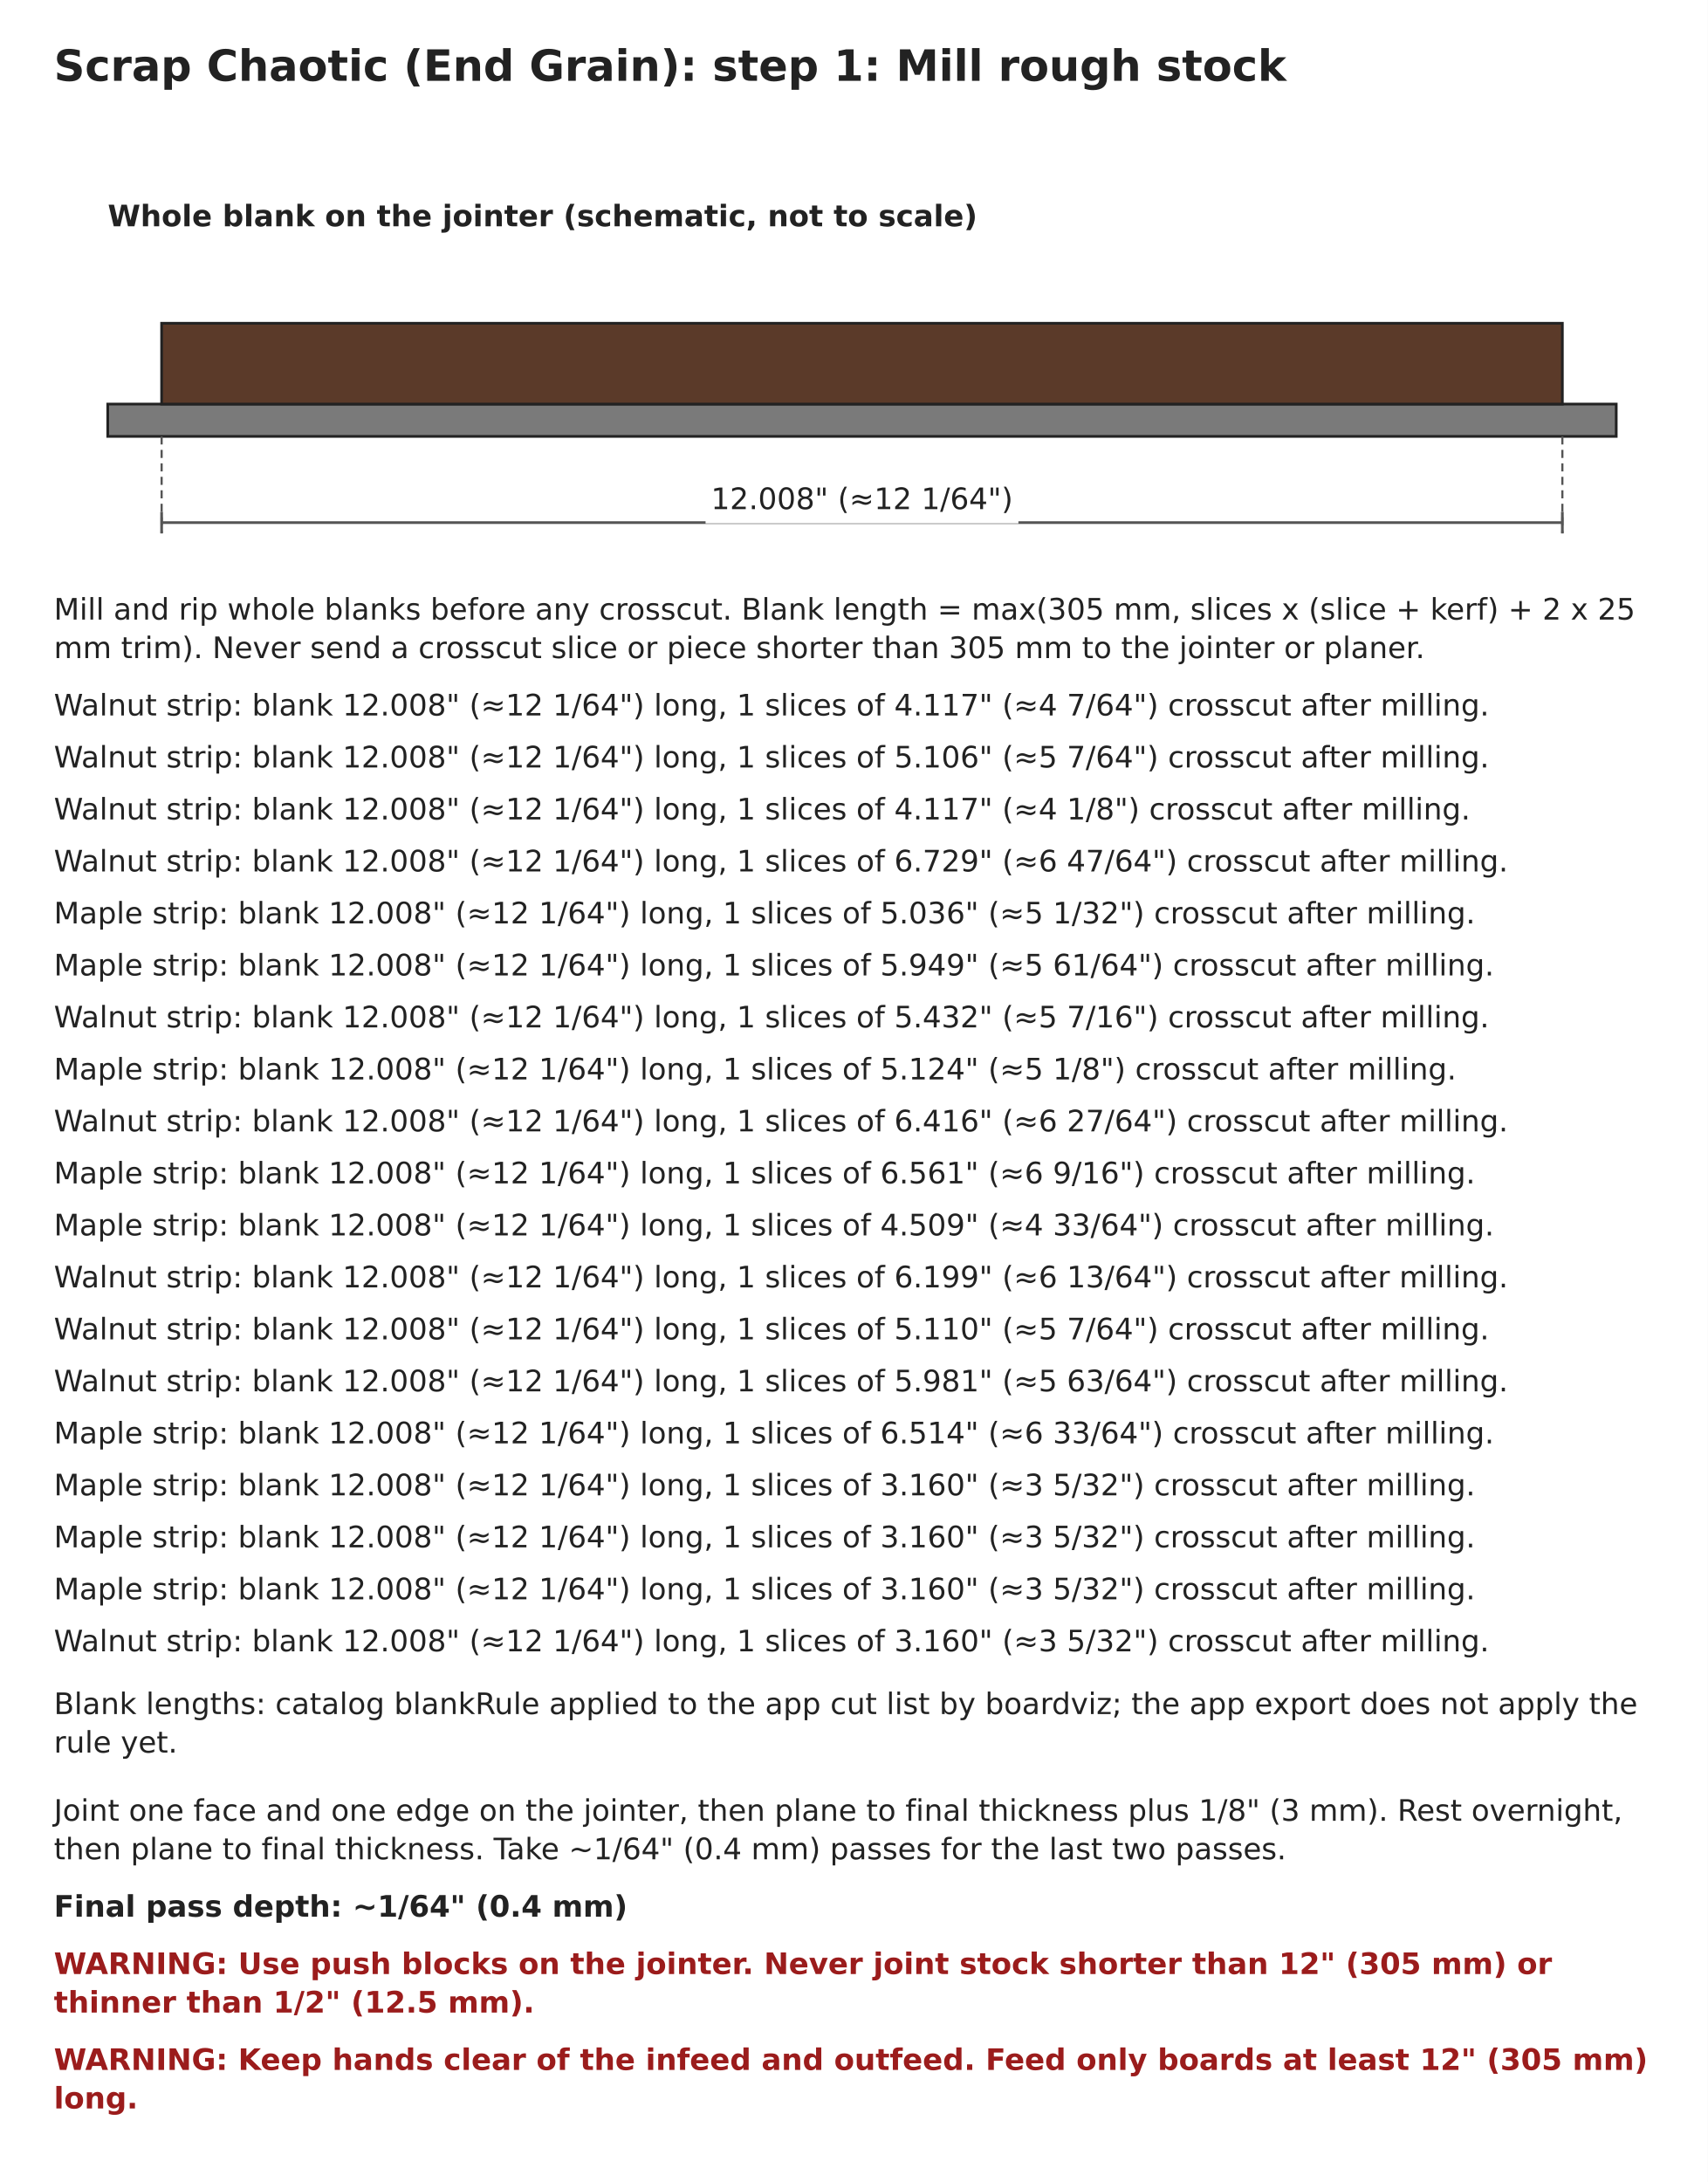
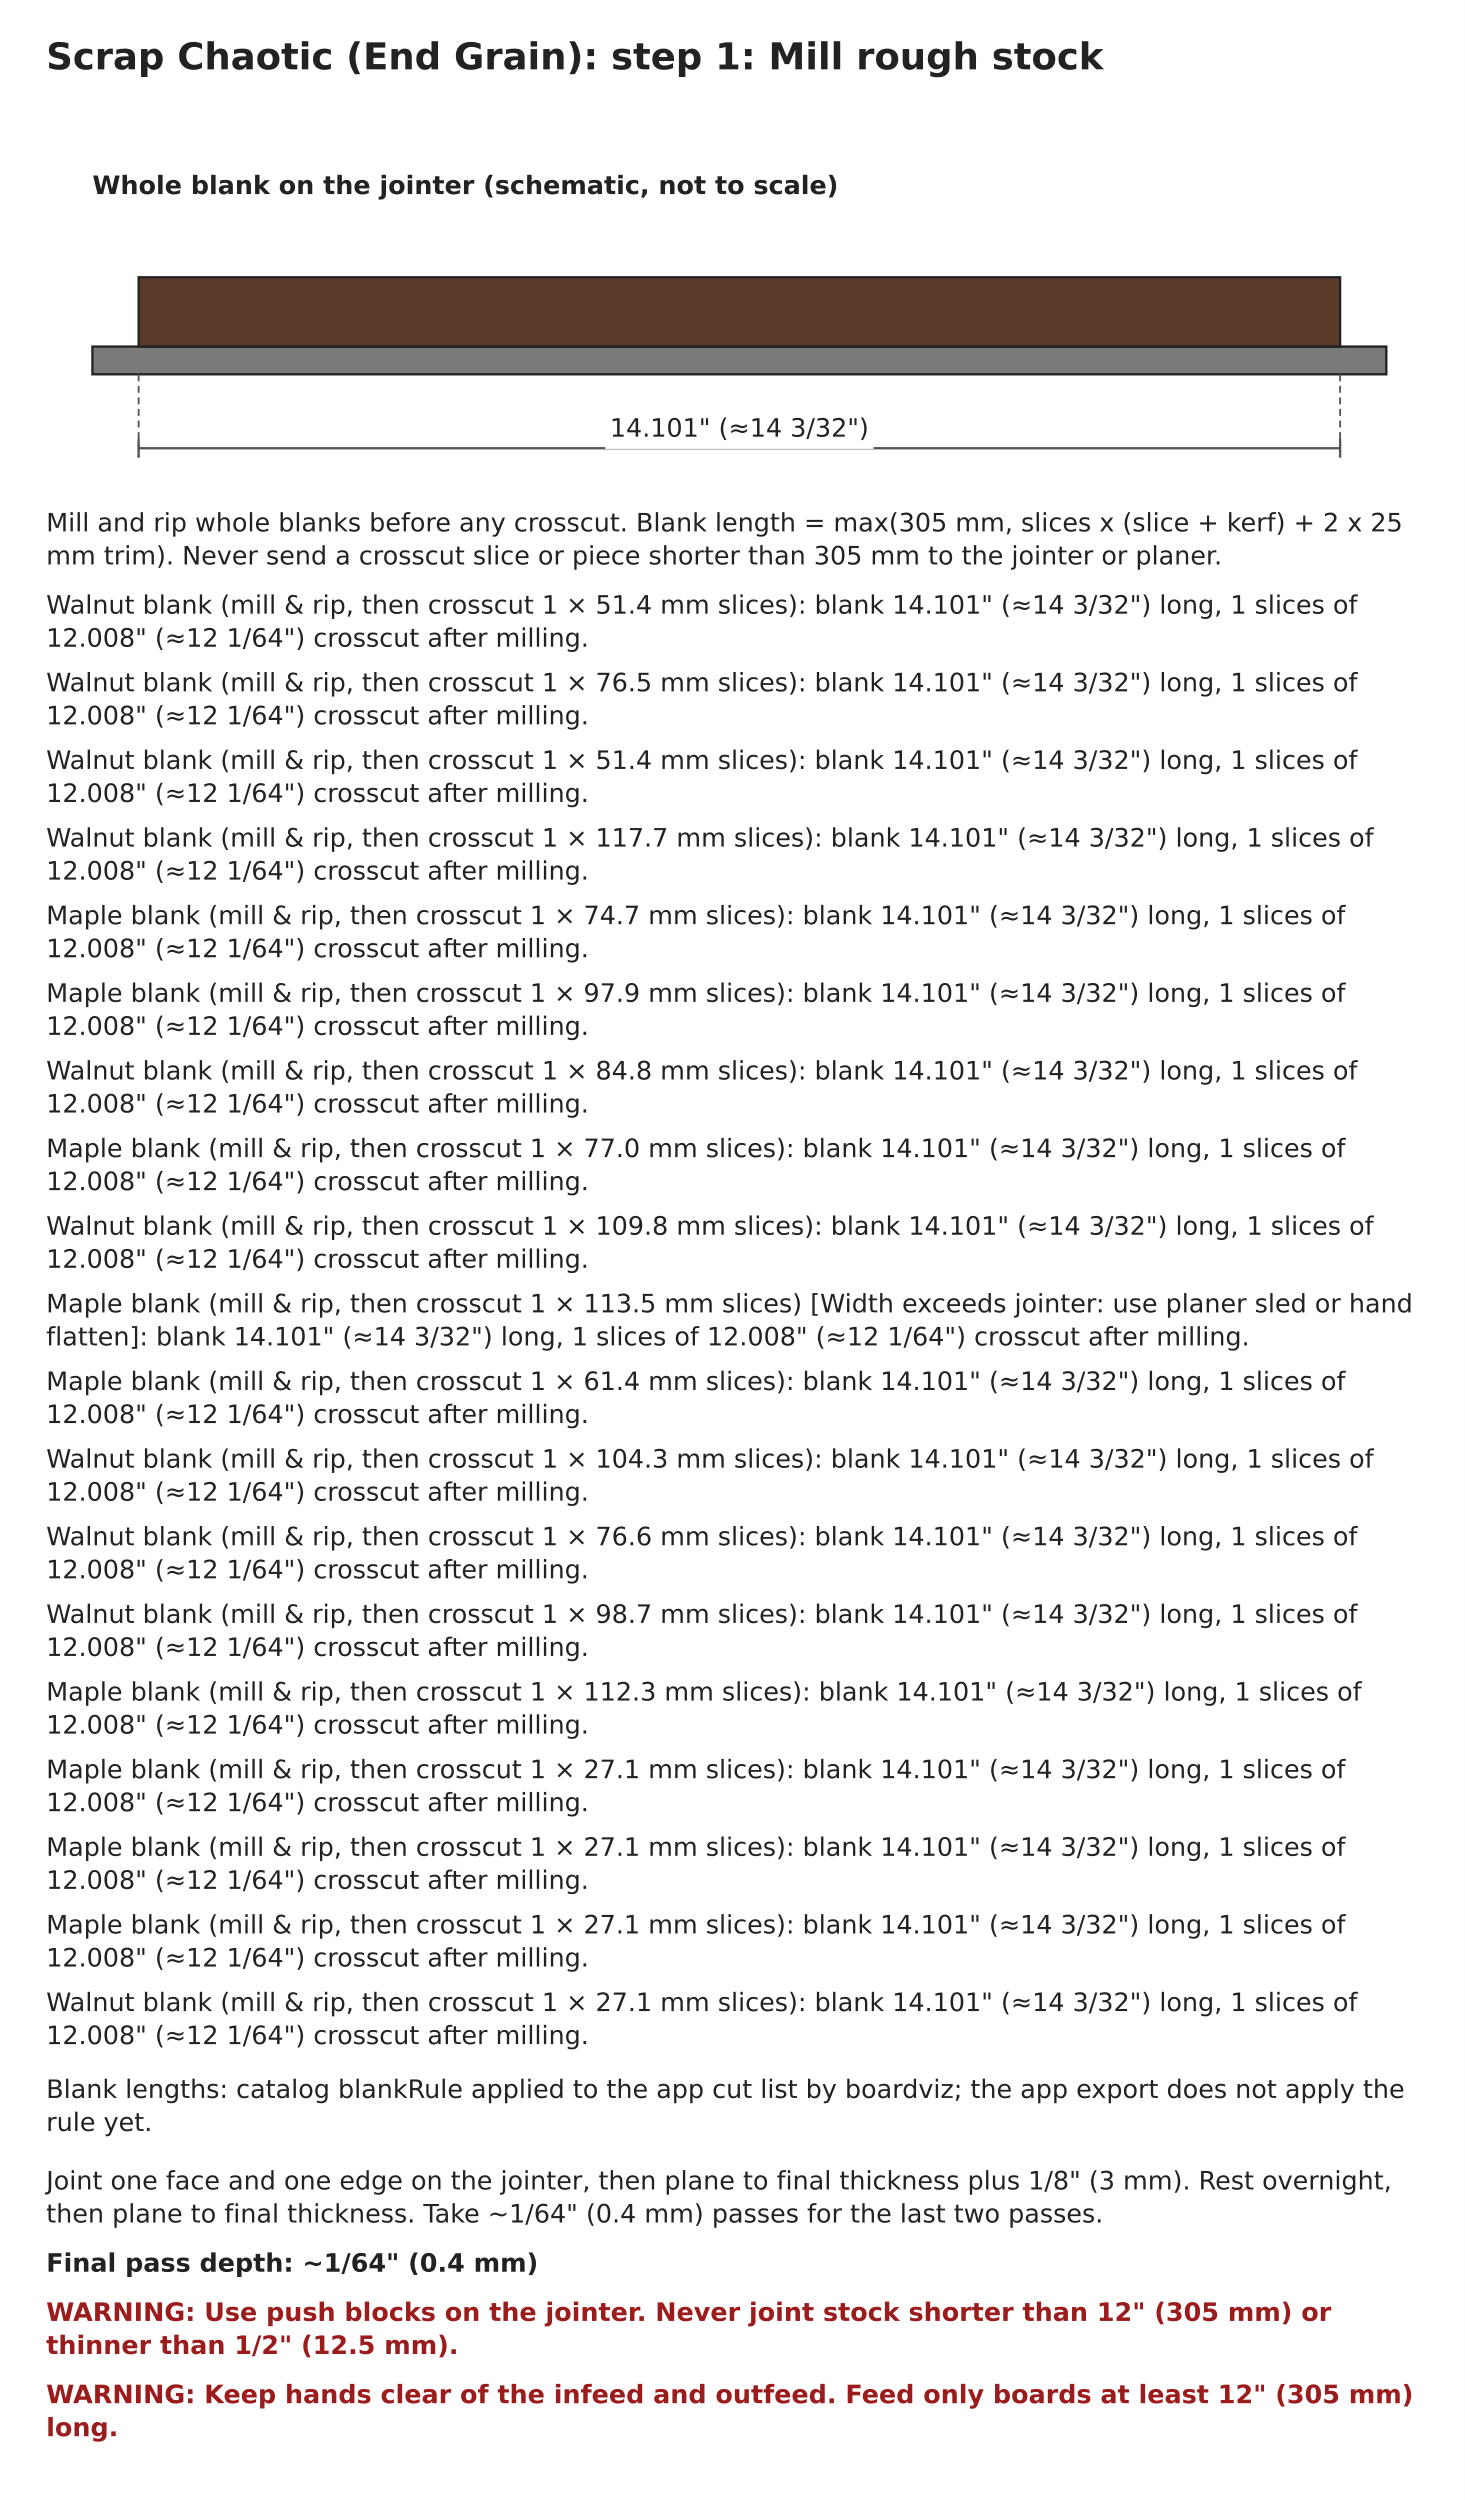
- <svg xmlns="http://www.w3.org/2000/svg" width="634" height="810" viewBox="0 0 634 810" data-figure="scrap-chaotic/mill-rough-stock">
-   <rect data-bg="1" x="0" y="0" width="634" height="810" fill="#FFFFFF" />
+ <svg xmlns="http://www.w3.org/2000/svg" width="634" height="1082" viewBox="0 0 634 1082" data-figure="scrap-chaotic/mill-rough-stock">
+   <rect data-bg="1" x="0" y="0" width="634" height="1082" fill="#FFFFFF" />
  <text x="20.00" y="30.00" font-family="DejaVu Sans" font-size="16" fill="#222222" font-weight="bold">
    <tspan x="20.00" y="30.00">Scrap Chaotic (End Grain): step 1: Mill rough stock</tspan>
  </text>
  <rect x="40.00" y="150.00" width="560.00" height="12.00" rx="0.00" fill="#7A7A7A" stroke="#222222" stroke-width="1" />
-   <rect x="60.00" y="120.00" width="520.00" height="30.00" rx="0.00" fill="#5B3A29" stroke="#222222" stroke-width="1" data-machine="jointer" data-length-mm="305.000" data-width-mm="100.491" />
+   <rect x="60.00" y="120.00" width="520.00" height="30.00" rx="0.00" fill="#5B3A29" stroke="#222222" stroke-width="1" data-machine="jointer" data-length-mm="358.175" data-width-mm="100.500" />
  <text x="40.00" y="84.00" font-family="DejaVu Sans" font-size="11" fill="#222222" font-weight="bold">
    <tspan x="40.00" y="84.00">Whole blank on the jointer (schematic, not to scale)</tspan>
  </text>
  <line x1="60.00" y1="162.00" x2="60.00" y2="198.00" stroke="#555" stroke-width="0.8" stroke-dasharray="3,2" data-dim="1" />
  <line x1="580.00" y1="162.00" x2="580.00" y2="198.00" stroke="#555" stroke-width="0.8" stroke-dasharray="3,2" data-dim="1" />
  <line x1="60.00" y1="194.00" x2="580.00" y2="194.00" stroke="#555" stroke-width="1" data-dim="1" />
  <line x1="60.00" y1="190.00" x2="60.00" y2="198.00" stroke="#555" stroke-width="1" data-dim="1" />
  <line x1="580.00" y1="190.00" x2="580.00" y2="198.00" stroke="#555" stroke-width="1" data-dim="1" />
  <rect data-patch="1" x="261.93" y="176.00" width="116.14" height="18.30" fill="#FFFFFF" />
  <text x="320.00" y="189.00" font-family="DejaVu Sans" font-size="11" fill="#222222" text-anchor="middle" data-dim="1" data-src="derivedBlanks.0.text.length">
-     <tspan x="320.00" y="189.00">12.008" (≈12 1/64")</tspan>
+     <tspan x="320.00" y="189.00">14.101" (≈14 3/32")</tspan>
  </text>
  <text x="20.00" y="230.00" font-family="DejaVu Sans" font-size="11" fill="#222222" data-src="catalog.cutListAllowances.blankRule.text">
    <tspan x="20.00" y="230.00">Mill and rip whole blanks before any crosscut. Blank length = max(305 mm, slices x (slice + kerf) + 2 x 25</tspan>
    <tspan x="20.00" y="244.30">mm trim). Never send a crosscut slice or piece shorter than 305 mm to the jointer or planer.</tspan>
  </text>
  <text x="20.00" y="265.60" font-family="DejaVu Sans" font-size="11" fill="#222222" data-src="label.blank.0">
-     <tspan x="20.00" y="265.60">Walnut strip: blank 12.008" (≈12 1/64") long, 1 slices of 4.117" (≈4 7/64") crosscut after milling.</tspan>
+     <tspan x="20.00" y="265.60">Walnut blank (mill &amp; rip, then crosscut 1 × 51.4 mm slices): blank 14.101" (≈14 3/32") long, 1 slices of</tspan>
+     <tspan x="20.00" y="279.90">12.008" (≈12 1/64") crosscut after milling.</tspan>
  </text>
-   <text x="20.00" y="284.90" font-family="DejaVu Sans" font-size="11" fill="#222222" data-src="label.blank.1">
-     <tspan x="20.00" y="284.90">Walnut strip: blank 12.008" (≈12 1/64") long, 1 slices of 5.106" (≈5 7/64") crosscut after milling.</tspan>
+   <text x="20.00" y="299.20" font-family="DejaVu Sans" font-size="11" fill="#222222" data-src="label.blank.1">
+     <tspan x="20.00" y="299.20">Walnut blank (mill &amp; rip, then crosscut 1 × 76.5 mm slices): blank 14.101" (≈14 3/32") long, 1 slices of</tspan>
+     <tspan x="20.00" y="313.50">12.008" (≈12 1/64") crosscut after milling.</tspan>
  </text>
-   <text x="20.00" y="304.20" font-family="DejaVu Sans" font-size="11" fill="#222222" data-src="label.blank.2">
-     <tspan x="20.00" y="304.20">Walnut strip: blank 12.008" (≈12 1/64") long, 1 slices of 4.117" (≈4 1/8") crosscut after milling.</tspan>
+   <text x="20.00" y="332.80" font-family="DejaVu Sans" font-size="11" fill="#222222" data-src="label.blank.2">
+     <tspan x="20.00" y="332.80">Walnut blank (mill &amp; rip, then crosscut 1 × 51.4 mm slices): blank 14.101" (≈14 3/32") long, 1 slices of</tspan>
+     <tspan x="20.00" y="347.10">12.008" (≈12 1/64") crosscut after milling.</tspan>
  </text>
-   <text x="20.00" y="323.50" font-family="DejaVu Sans" font-size="11" fill="#222222" data-src="label.blank.3">
-     <tspan x="20.00" y="323.50">Walnut strip: blank 12.008" (≈12 1/64") long, 1 slices of 6.729" (≈6 47/64") crosscut after milling.</tspan>
+   <text x="20.00" y="366.40" font-family="DejaVu Sans" font-size="11" fill="#222222" data-src="label.blank.3">
+     <tspan x="20.00" y="366.40">Walnut blank (mill &amp; rip, then crosscut 1 × 117.7 mm slices): blank 14.101" (≈14 3/32") long, 1 slices of</tspan>
+     <tspan x="20.00" y="380.70">12.008" (≈12 1/64") crosscut after milling.</tspan>
  </text>
-   <text x="20.00" y="342.80" font-family="DejaVu Sans" font-size="11" fill="#222222" data-src="label.blank.4">
-     <tspan x="20.00" y="342.80">Maple strip: blank 12.008" (≈12 1/64") long, 1 slices of 5.036" (≈5 1/32") crosscut after milling.</tspan>
+   <text x="20.00" y="400.00" font-family="DejaVu Sans" font-size="11" fill="#222222" data-src="label.blank.4">
+     <tspan x="20.00" y="400.00">Maple blank (mill &amp; rip, then crosscut 1 × 74.7 mm slices): blank 14.101" (≈14 3/32") long, 1 slices of</tspan>
+     <tspan x="20.00" y="414.30">12.008" (≈12 1/64") crosscut after milling.</tspan>
  </text>
-   <text x="20.00" y="362.10" font-family="DejaVu Sans" font-size="11" fill="#222222" data-src="label.blank.5">
-     <tspan x="20.00" y="362.10">Maple strip: blank 12.008" (≈12 1/64") long, 1 slices of 5.949" (≈5 61/64") crosscut after milling.</tspan>
+   <text x="20.00" y="433.60" font-family="DejaVu Sans" font-size="11" fill="#222222" data-src="label.blank.5">
+     <tspan x="20.00" y="433.60">Maple blank (mill &amp; rip, then crosscut 1 × 97.9 mm slices): blank 14.101" (≈14 3/32") long, 1 slices of</tspan>
+     <tspan x="20.00" y="447.90">12.008" (≈12 1/64") crosscut after milling.</tspan>
  </text>
-   <text x="20.00" y="381.40" font-family="DejaVu Sans" font-size="11" fill="#222222" data-src="label.blank.6">
-     <tspan x="20.00" y="381.40">Walnut strip: blank 12.008" (≈12 1/64") long, 1 slices of 5.432" (≈5 7/16") crosscut after milling.</tspan>
+   <text x="20.00" y="467.20" font-family="DejaVu Sans" font-size="11" fill="#222222" data-src="label.blank.6">
+     <tspan x="20.00" y="467.20">Walnut blank (mill &amp; rip, then crosscut 1 × 84.8 mm slices): blank 14.101" (≈14 3/32") long, 1 slices of</tspan>
+     <tspan x="20.00" y="481.50">12.008" (≈12 1/64") crosscut after milling.</tspan>
  </text>
-   <text x="20.00" y="400.70" font-family="DejaVu Sans" font-size="11" fill="#222222" data-src="label.blank.7">
-     <tspan x="20.00" y="400.70">Maple strip: blank 12.008" (≈12 1/64") long, 1 slices of 5.124" (≈5 1/8") crosscut after milling.</tspan>
+   <text x="20.00" y="500.80" font-family="DejaVu Sans" font-size="11" fill="#222222" data-src="label.blank.7">
+     <tspan x="20.00" y="500.80">Maple blank (mill &amp; rip, then crosscut 1 × 77.0 mm slices): blank 14.101" (≈14 3/32") long, 1 slices of</tspan>
+     <tspan x="20.00" y="515.10">12.008" (≈12 1/64") crosscut after milling.</tspan>
  </text>
-   <text x="20.00" y="420.00" font-family="DejaVu Sans" font-size="11" fill="#222222" data-src="label.blank.8">
-     <tspan x="20.00" y="420.00">Walnut strip: blank 12.008" (≈12 1/64") long, 1 slices of 6.416" (≈6 27/64") crosscut after milling.</tspan>
+   <text x="20.00" y="534.40" font-family="DejaVu Sans" font-size="11" fill="#222222" data-src="label.blank.8">
+     <tspan x="20.00" y="534.40">Walnut blank (mill &amp; rip, then crosscut 1 × 109.8 mm slices): blank 14.101" (≈14 3/32") long, 1 slices of</tspan>
+     <tspan x="20.00" y="548.70">12.008" (≈12 1/64") crosscut after milling.</tspan>
  </text>
-   <text x="20.00" y="439.30" font-family="DejaVu Sans" font-size="11" fill="#222222" data-src="label.blank.9">
-     <tspan x="20.00" y="439.30">Maple strip: blank 12.008" (≈12 1/64") long, 1 slices of 6.561" (≈6 9/16") crosscut after milling.</tspan>
+   <text x="20.00" y="568.00" font-family="DejaVu Sans" font-size="11" fill="#222222" data-src="label.blank.9">
+     <tspan x="20.00" y="568.00">Maple blank (mill &amp; rip, then crosscut 1 × 113.5 mm slices) [Width exceeds jointer: use planer sled or hand</tspan>
+     <tspan x="20.00" y="582.30">flatten]: blank 14.101" (≈14 3/32") long, 1 slices of 12.008" (≈12 1/64") crosscut after milling.</tspan>
  </text>
-   <text x="20.00" y="458.60" font-family="DejaVu Sans" font-size="11" fill="#222222" data-src="label.blank.10">
-     <tspan x="20.00" y="458.60">Maple strip: blank 12.008" (≈12 1/64") long, 1 slices of 4.509" (≈4 33/64") crosscut after milling.</tspan>
+   <text x="20.00" y="601.60" font-family="DejaVu Sans" font-size="11" fill="#222222" data-src="label.blank.10">
+     <tspan x="20.00" y="601.60">Maple blank (mill &amp; rip, then crosscut 1 × 61.4 mm slices): blank 14.101" (≈14 3/32") long, 1 slices of</tspan>
+     <tspan x="20.00" y="615.90">12.008" (≈12 1/64") crosscut after milling.</tspan>
  </text>
-   <text x="20.00" y="477.90" font-family="DejaVu Sans" font-size="11" fill="#222222" data-src="label.blank.11">
-     <tspan x="20.00" y="477.90">Walnut strip: blank 12.008" (≈12 1/64") long, 1 slices of 6.199" (≈6 13/64") crosscut after milling.</tspan>
+   <text x="20.00" y="635.20" font-family="DejaVu Sans" font-size="11" fill="#222222" data-src="label.blank.11">
+     <tspan x="20.00" y="635.20">Walnut blank (mill &amp; rip, then crosscut 1 × 104.3 mm slices): blank 14.101" (≈14 3/32") long, 1 slices of</tspan>
+     <tspan x="20.00" y="649.50">12.008" (≈12 1/64") crosscut after milling.</tspan>
  </text>
-   <text x="20.00" y="497.20" font-family="DejaVu Sans" font-size="11" fill="#222222" data-src="label.blank.12">
-     <tspan x="20.00" y="497.20">Walnut strip: blank 12.008" (≈12 1/64") long, 1 slices of 5.110" (≈5 7/64") crosscut after milling.</tspan>
+   <text x="20.00" y="668.80" font-family="DejaVu Sans" font-size="11" fill="#222222" data-src="label.blank.12">
+     <tspan x="20.00" y="668.80">Walnut blank (mill &amp; rip, then crosscut 1 × 76.6 mm slices): blank 14.101" (≈14 3/32") long, 1 slices of</tspan>
+     <tspan x="20.00" y="683.10">12.008" (≈12 1/64") crosscut after milling.</tspan>
  </text>
-   <text x="20.00" y="516.50" font-family="DejaVu Sans" font-size="11" fill="#222222" data-src="label.blank.13">
-     <tspan x="20.00" y="516.50">Walnut strip: blank 12.008" (≈12 1/64") long, 1 slices of 5.981" (≈5 63/64") crosscut after milling.</tspan>
+   <text x="20.00" y="702.40" font-family="DejaVu Sans" font-size="11" fill="#222222" data-src="label.blank.13">
+     <tspan x="20.00" y="702.40">Walnut blank (mill &amp; rip, then crosscut 1 × 98.7 mm slices): blank 14.101" (≈14 3/32") long, 1 slices of</tspan>
+     <tspan x="20.00" y="716.70">12.008" (≈12 1/64") crosscut after milling.</tspan>
  </text>
-   <text x="20.00" y="535.80" font-family="DejaVu Sans" font-size="11" fill="#222222" data-src="label.blank.14">
-     <tspan x="20.00" y="535.80">Maple strip: blank 12.008" (≈12 1/64") long, 1 slices of 6.514" (≈6 33/64") crosscut after milling.</tspan>
+   <text x="20.00" y="736.00" font-family="DejaVu Sans" font-size="11" fill="#222222" data-src="label.blank.14">
+     <tspan x="20.00" y="736.00">Maple blank (mill &amp; rip, then crosscut 1 × 112.3 mm slices): blank 14.101" (≈14 3/32") long, 1 slices of</tspan>
+     <tspan x="20.00" y="750.30">12.008" (≈12 1/64") crosscut after milling.</tspan>
  </text>
-   <text x="20.00" y="555.10" font-family="DejaVu Sans" font-size="11" fill="#222222" data-src="label.blank.15">
-     <tspan x="20.00" y="555.10">Maple strip: blank 12.008" (≈12 1/64") long, 1 slices of 3.160" (≈3 5/32") crosscut after milling.</tspan>
+   <text x="20.00" y="769.60" font-family="DejaVu Sans" font-size="11" fill="#222222" data-src="label.blank.15">
+     <tspan x="20.00" y="769.60">Maple blank (mill &amp; rip, then crosscut 1 × 27.1 mm slices): blank 14.101" (≈14 3/32") long, 1 slices of</tspan>
+     <tspan x="20.00" y="783.90">12.008" (≈12 1/64") crosscut after milling.</tspan>
  </text>
-   <text x="20.00" y="574.40" font-family="DejaVu Sans" font-size="11" fill="#222222" data-src="label.blank.16">
-     <tspan x="20.00" y="574.40">Maple strip: blank 12.008" (≈12 1/64") long, 1 slices of 3.160" (≈3 5/32") crosscut after milling.</tspan>
+   <text x="20.00" y="803.20" font-family="DejaVu Sans" font-size="11" fill="#222222" data-src="label.blank.16">
+     <tspan x="20.00" y="803.20">Maple blank (mill &amp; rip, then crosscut 1 × 27.1 mm slices): blank 14.101" (≈14 3/32") long, 1 slices of</tspan>
+     <tspan x="20.00" y="817.50">12.008" (≈12 1/64") crosscut after milling.</tspan>
  </text>
-   <text x="20.00" y="593.70" font-family="DejaVu Sans" font-size="11" fill="#222222" data-src="label.blank.17">
-     <tspan x="20.00" y="593.70">Maple strip: blank 12.008" (≈12 1/64") long, 1 slices of 3.160" (≈3 5/32") crosscut after milling.</tspan>
+   <text x="20.00" y="836.80" font-family="DejaVu Sans" font-size="11" fill="#222222" data-src="label.blank.17">
+     <tspan x="20.00" y="836.80">Maple blank (mill &amp; rip, then crosscut 1 × 27.1 mm slices): blank 14.101" (≈14 3/32") long, 1 slices of</tspan>
+     <tspan x="20.00" y="851.10">12.008" (≈12 1/64") crosscut after milling.</tspan>
  </text>
-   <text x="20.00" y="613.00" font-family="DejaVu Sans" font-size="11" fill="#222222" data-src="label.blank.18">
-     <tspan x="20.00" y="613.00">Walnut strip: blank 12.008" (≈12 1/64") long, 1 slices of 3.160" (≈3 5/32") crosscut after milling.</tspan>
+   <text x="20.00" y="870.40" font-family="DejaVu Sans" font-size="11" fill="#222222" data-src="label.blank.18">
+     <tspan x="20.00" y="870.40">Walnut blank (mill &amp; rip, then crosscut 1 × 27.1 mm slices): blank 14.101" (≈14 3/32") long, 1 slices of</tspan>
+     <tspan x="20.00" y="884.70">12.008" (≈12 1/64") crosscut after milling.</tspan>
  </text>
-   <text x="20.00" y="636.30" font-family="DejaVu Sans" font-size="11" fill="#222222">
-     <tspan x="20.00" y="636.30">Blank lengths: catalog blankRule applied to the app cut list by boardviz; the app export does not apply the</tspan>
-     <tspan x="20.00" y="650.60">rule yet.</tspan>
+   <text x="20.00" y="908.00" font-family="DejaVu Sans" font-size="11" fill="#222222">
+     <tspan x="20.00" y="908.00">Blank lengths: catalog blankRule applied to the app cut list by boardviz; the app export does not apply the</tspan>
+     <tspan x="20.00" y="922.30">rule yet.</tspan>
  </text>
-   <text x="20.00" y="675.90" font-family="DejaVu Sans" font-size="11" fill="#222222" data-src="catalog.steps.0.description">
-     <tspan x="20.00" y="675.90">Joint one face and one edge on the jointer, then plane to final thickness plus 1/8" (3 mm). Rest overnight,</tspan>
-     <tspan x="20.00" y="690.20">then plane to final thickness. Take ~1/64" (0.4 mm) passes for the last two passes.</tspan>
+   <text x="20.00" y="947.60" font-family="DejaVu Sans" font-size="11" fill="#222222" data-src="catalog.steps.0.description">
+     <tspan x="20.00" y="947.60">Joint one face and one edge on the jointer, then plane to final thickness plus 1/8" (3 mm). Rest overnight,</tspan>
+     <tspan x="20.00" y="961.90">then plane to final thickness. Take ~1/64" (0.4 mm) passes for the last two passes.</tspan>
  </text>
-   <text x="20.00" y="711.50" font-family="DejaVu Sans" font-size="11" fill="#222222" font-weight="bold">
-     <tspan x="20.00" y="711.50">Final pass depth: ~1/64" (0.4 mm)</tspan>
+   <text x="20.00" y="983.20" font-family="DejaVu Sans" font-size="11" fill="#222222" font-weight="bold">
+     <tspan x="20.00" y="983.20">Final pass depth: ~1/64" (0.4 mm)</tspan>
  </text>
-   <text x="20.00" y="732.80" font-family="DejaVu Sans" font-size="11" fill="#9B1C1C" font-weight="bold" data-src="catalog.steps.0.safetyBanners.0">
-     <tspan x="20.00" y="732.80">WARNING: Use push blocks on the jointer. Never joint stock shorter than 12" (305 mm) or</tspan>
-     <tspan x="20.00" y="747.10">thinner than 1/2" (12.5 mm).</tspan>
+   <text x="20.00" y="1004.50" font-family="DejaVu Sans" font-size="11" fill="#9B1C1C" font-weight="bold" data-src="catalog.steps.0.safetyBanners.0">
+     <tspan x="20.00" y="1004.50">WARNING: Use push blocks on the jointer. Never joint stock shorter than 12" (305 mm) or</tspan>
+     <tspan x="20.00" y="1018.80">thinner than 1/2" (12.5 mm).</tspan>
  </text>
-   <text x="20.00" y="768.40" font-family="DejaVu Sans" font-size="11" fill="#9B1C1C" font-weight="bold" data-src="catalog.steps.0.safetyBanners.1">
-     <tspan x="20.00" y="768.40">WARNING: Keep hands clear of the infeed and outfeed. Feed only boards at least 12" (305 mm)</tspan>
-     <tspan x="20.00" y="782.70">long.</tspan>
+   <text x="20.00" y="1040.10" font-family="DejaVu Sans" font-size="11" fill="#9B1C1C" font-weight="bold" data-src="catalog.steps.0.safetyBanners.1">
+     <tspan x="20.00" y="1040.10">WARNING: Keep hands clear of the infeed and outfeed. Feed only boards at least 12" (305 mm)</tspan>
+     <tspan x="20.00" y="1054.40">long.</tspan>
  </text>
</svg>
